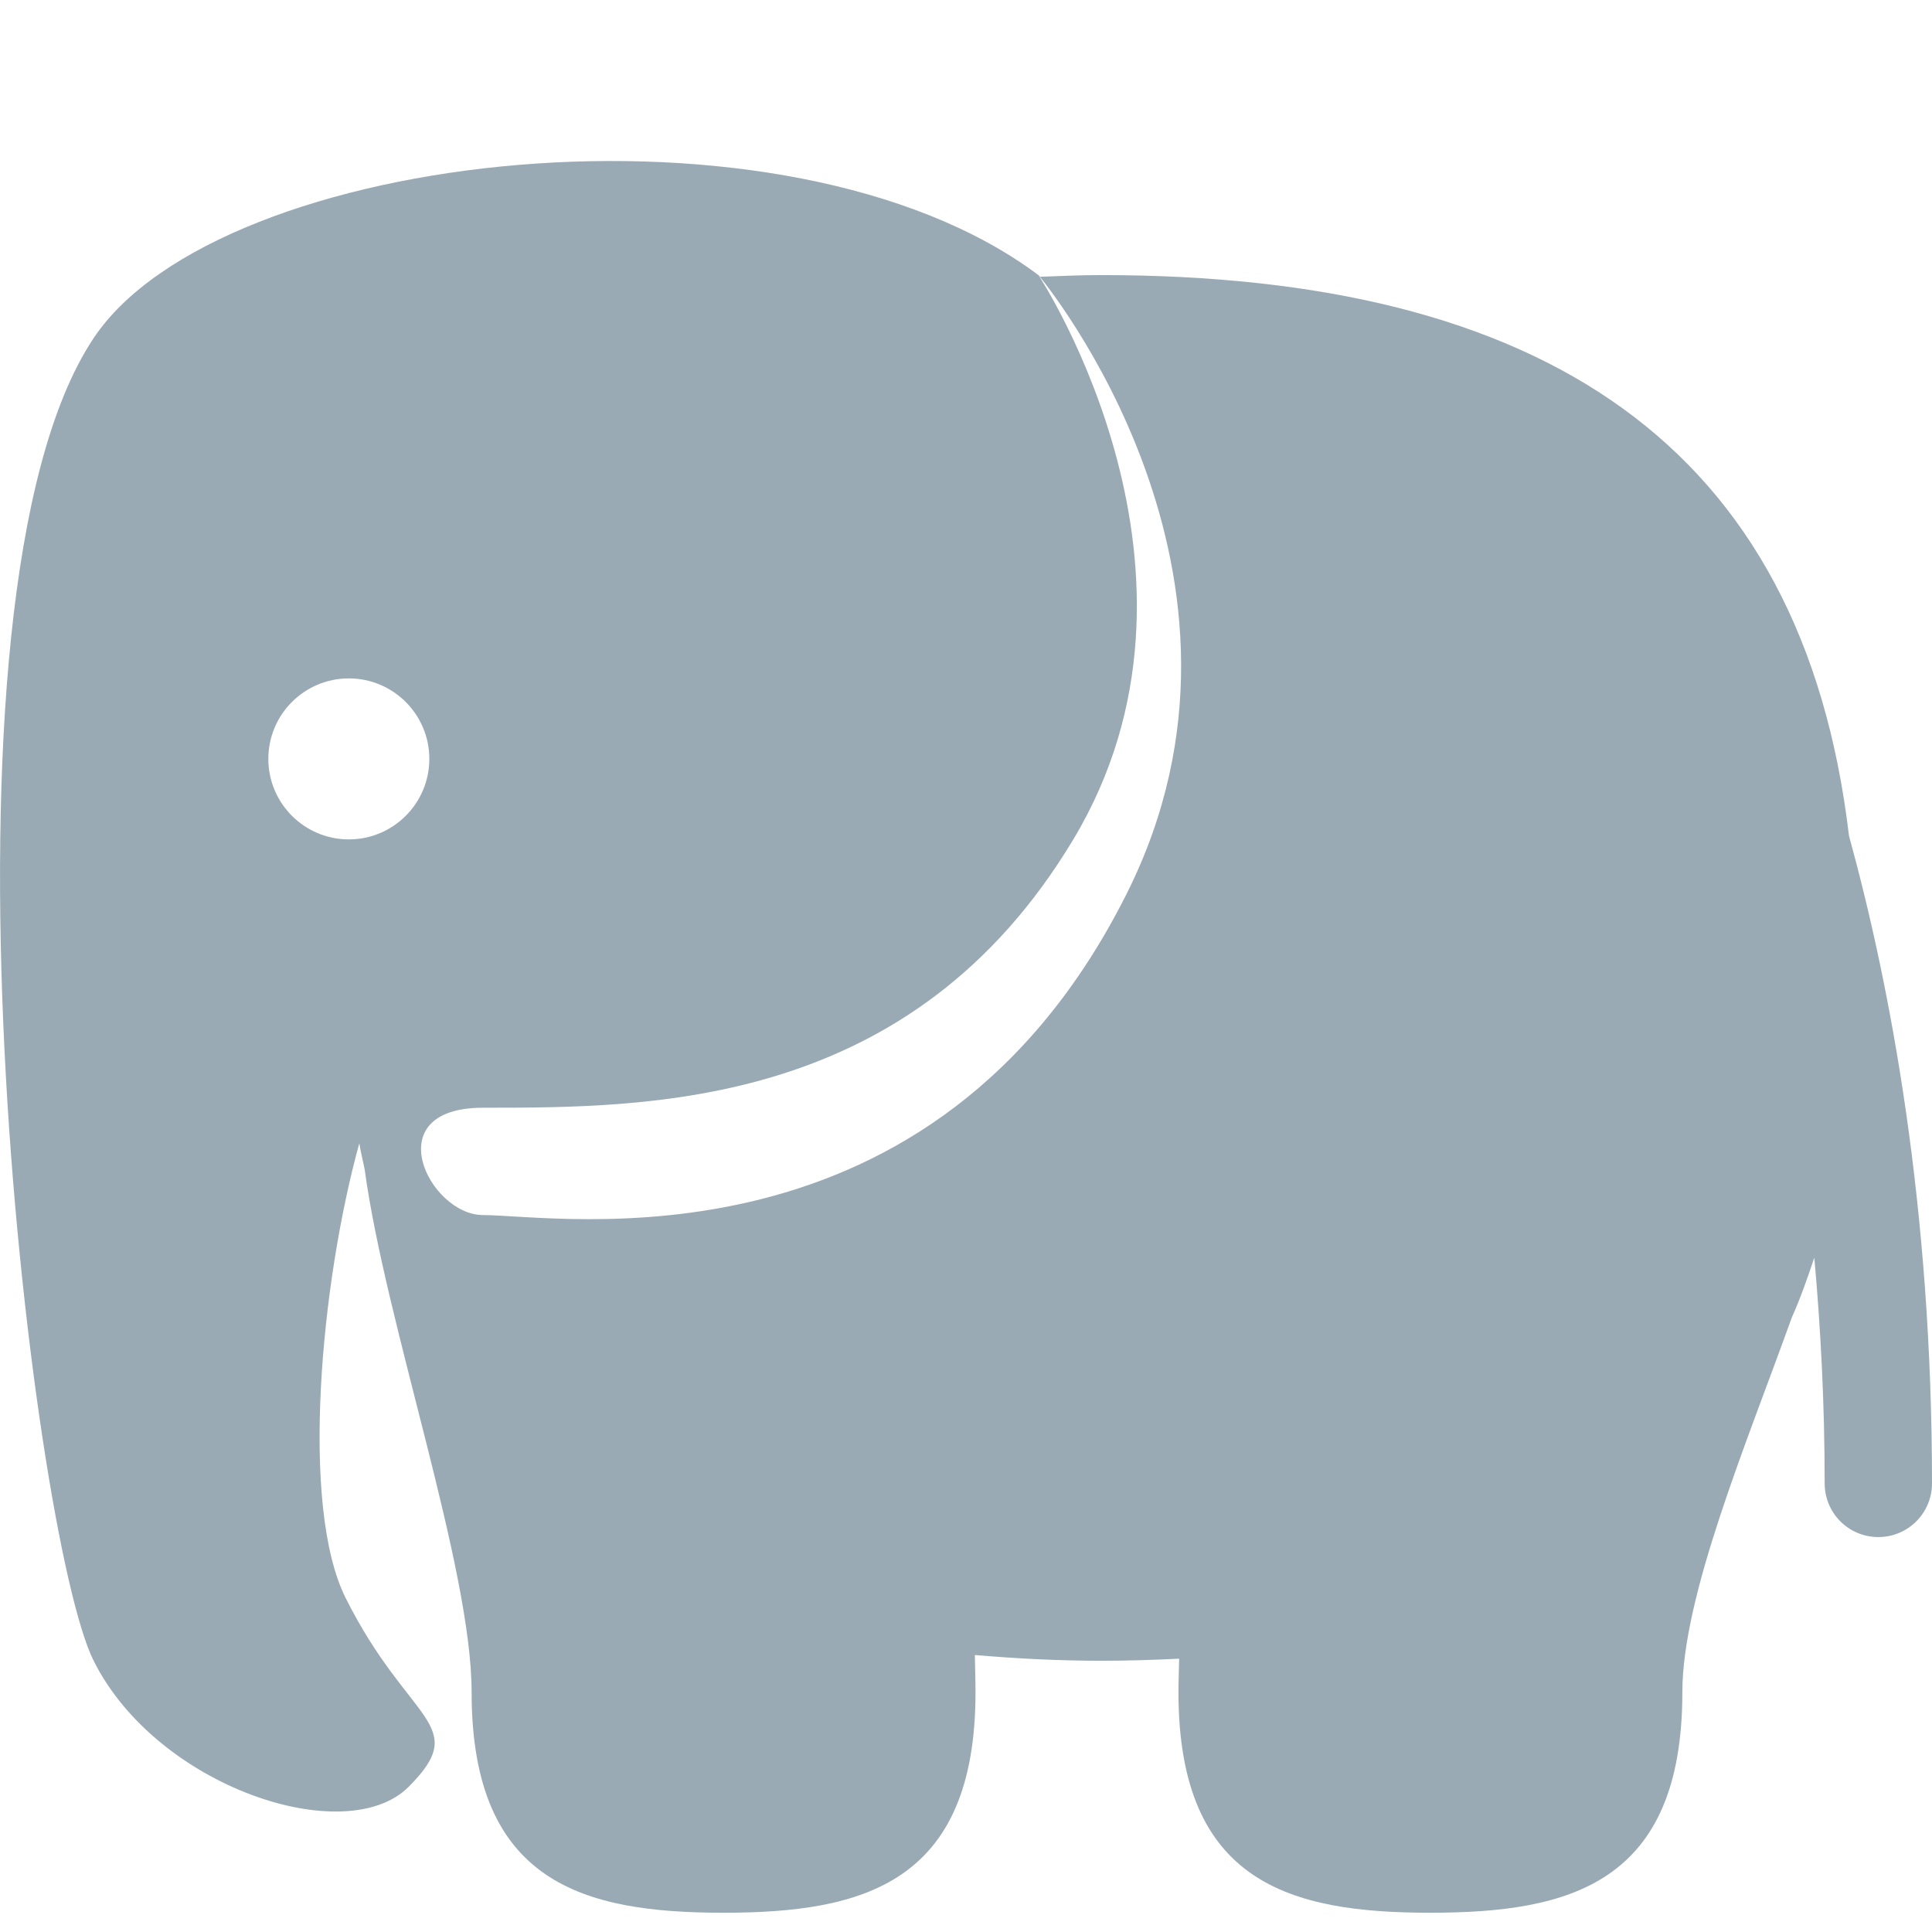
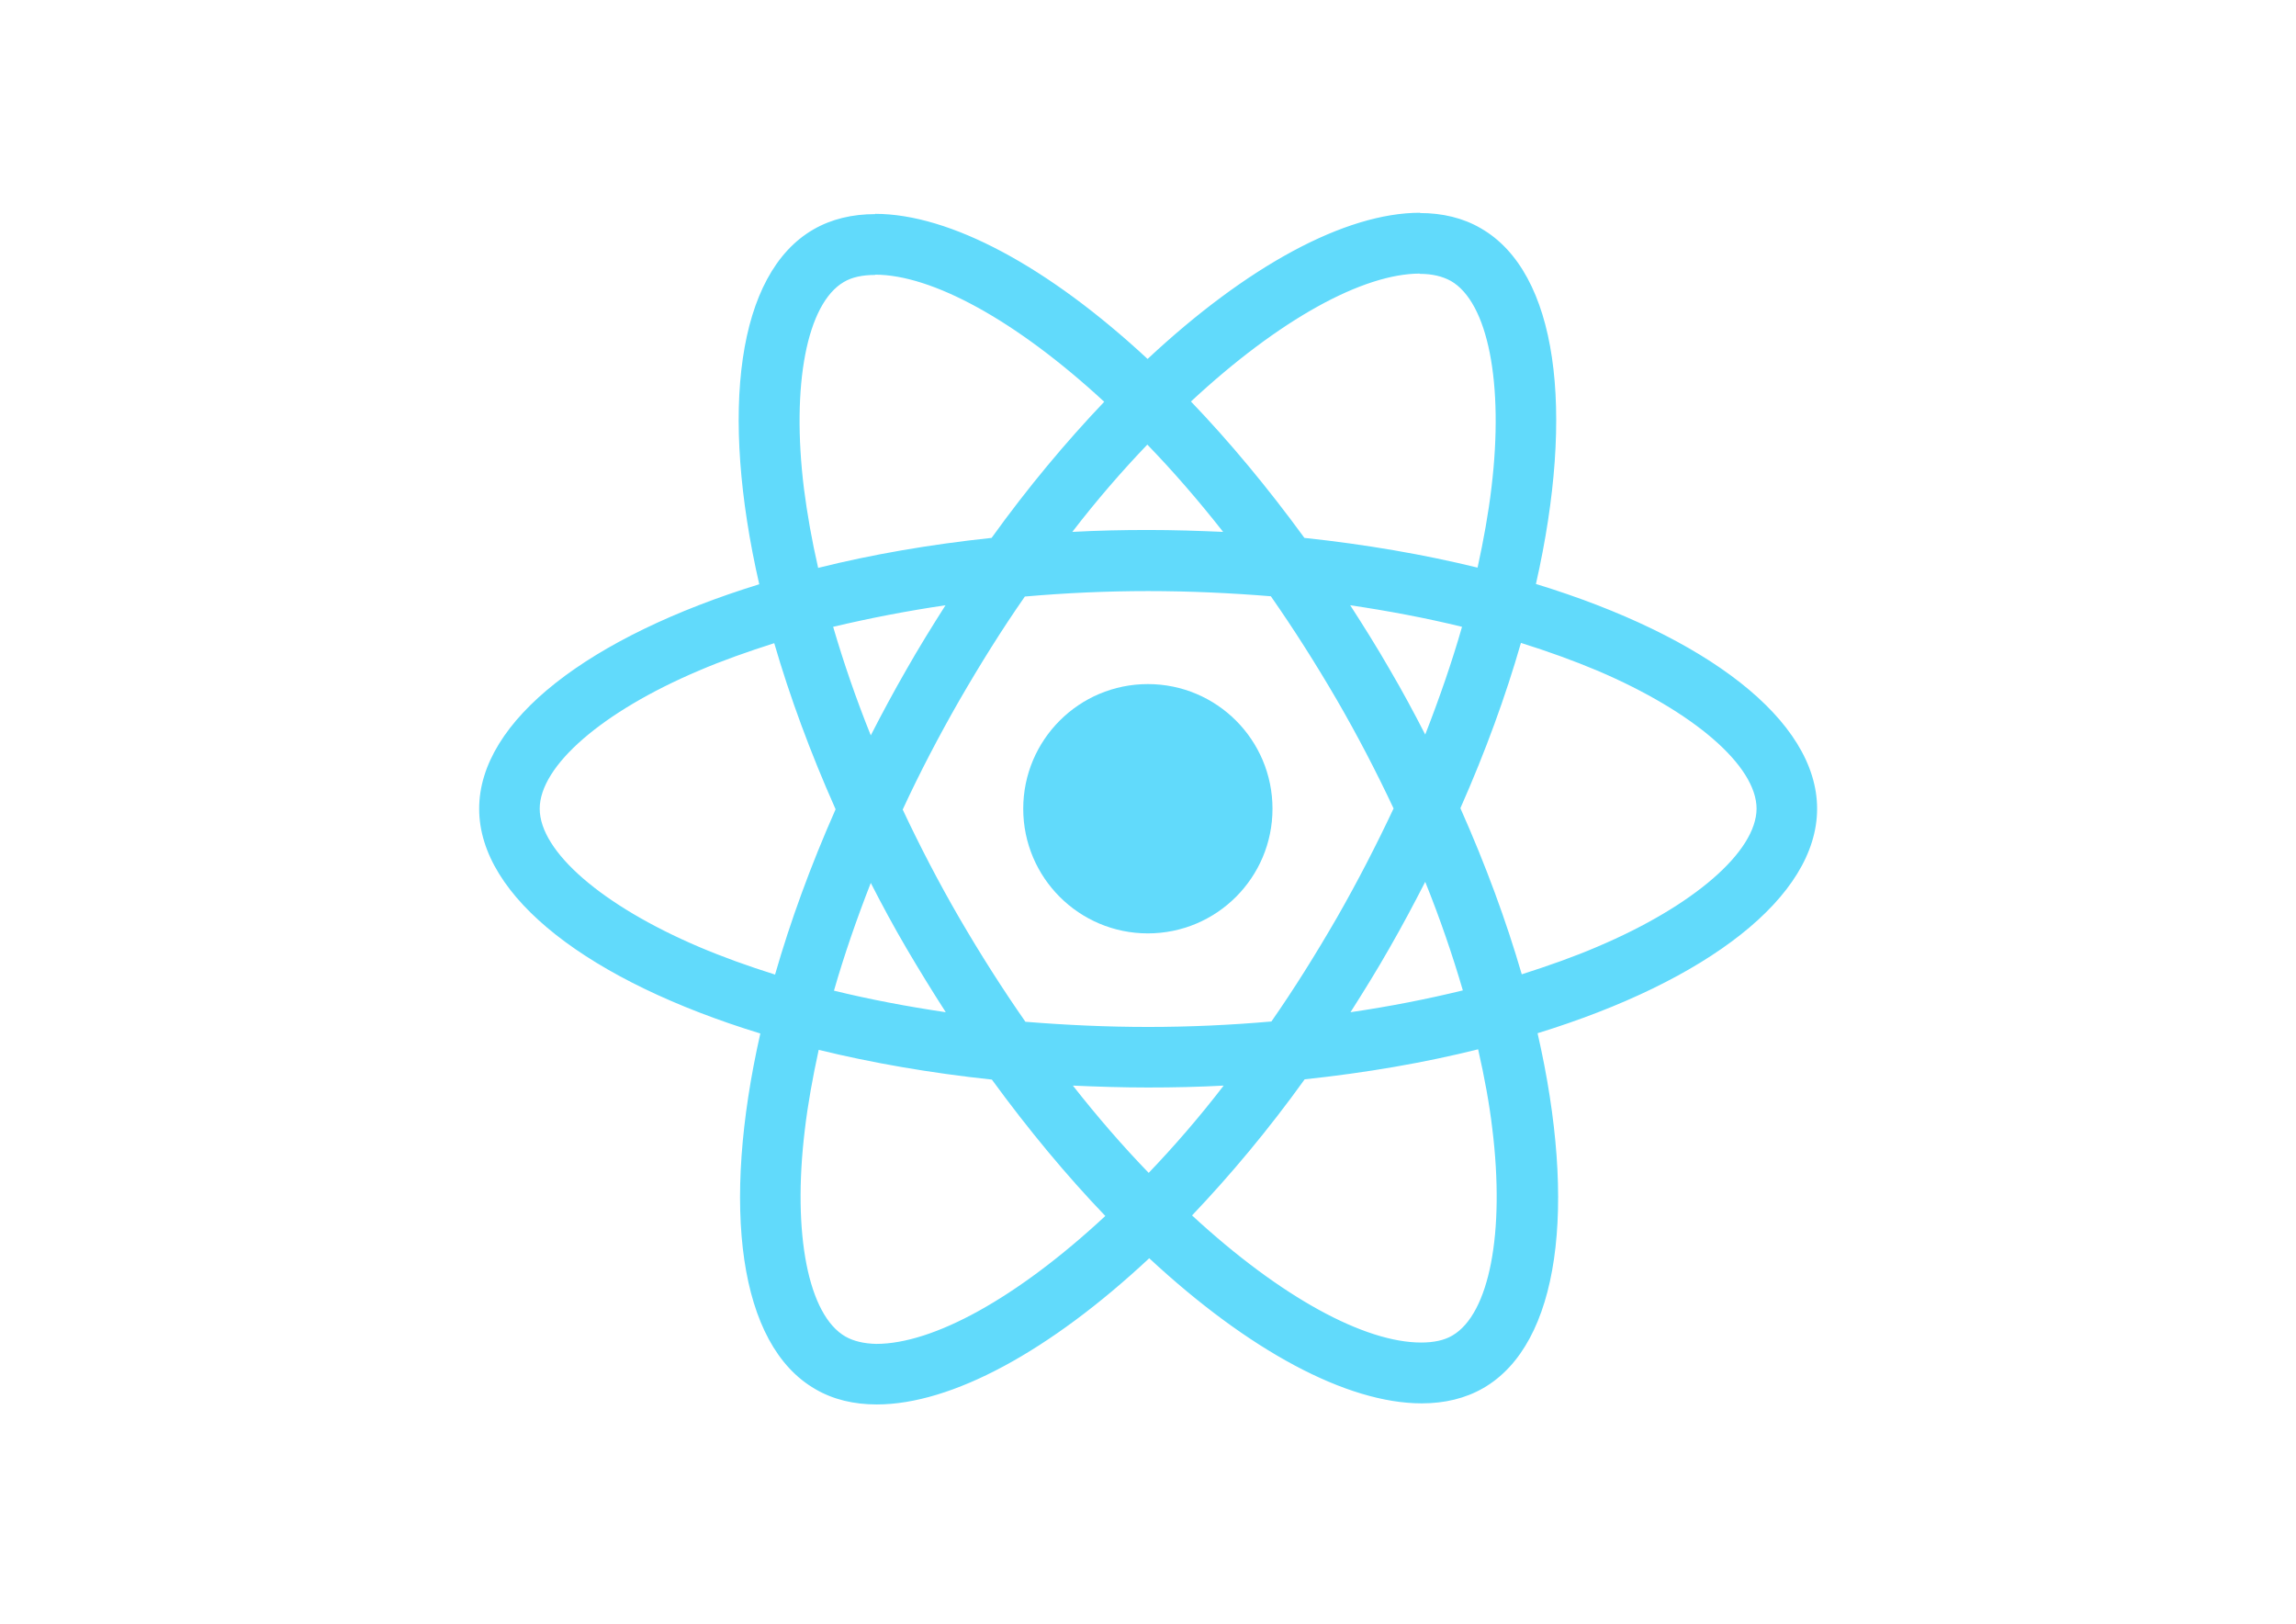
- <svg xmlns="http://www.w3.org/2000/svg" width="100%" height="100%" viewBox="0 0 36 36" version="1.1" xml:space="preserve" style="fill-rule:evenodd;clip-rule:evenodd;stroke-linejoin:round;stroke-miterlimit:2;">
-   <path d="M34.453,15.573C33.589,8.273 28.724,5.126 20.523,5.126C20.132,5.126 19.76,5.143 19.384,5.157C19.372,5.148 19.363,5.138 19.352,5.128C19.461,5.26 23.964,10.714 21,16.641C17.395,23.852 10.414,22.641 9,22.641C8,22.641 7,20.641 9,20.641C12.162,20.641 17,20.641 20,15.641C22.97,10.692 19.423,5.237 19.351,5.128L19.349,5.126C14.655,1.605 4.091,2.779 1.745,6.3C-1.51,11.183 0.571,28.6 1.745,30.946C2.918,33.296 6.439,34.467 7.613,33.296C8.787,32.12 7.613,32.12 6.44,29.775C5.59,28.074 5.974,23.916 6.695,21.304C6.723,21.472 6.763,21.626 6.795,21.79C7.185,24.661 8.788,29.202 8.788,31.534C8.788,35.098 10.89,35.641 13.482,35.641C16.075,35.641 18.177,35.098 18.177,31.534C18.177,31.294 18.169,31.071 18.165,30.839C18.922,30.903 19.7,30.946 20.524,30.946C21.021,30.946 21.501,30.93 21.972,30.907C21.968,31.116 21.959,31.317 21.959,31.534C21.959,35.098 24.062,35.641 26.653,35.641C29.246,35.641 31.348,35.098 31.348,31.534C31.348,29.733 32.54,26.909 33.387,24.552C33.546,24.198 33.678,23.82 33.807,23.435C33.925,24.742 34,26.141 34,27.641C34,28.194 34.447,28.641 35,28.641C35.553,28.641 36,28.194 36,27.641C36,22.488 35.229,18.393 34.453,15.573ZM6.5,12.641C7.328,12.641 8,13.313 8,14.141C8,14.969 7.328,15.641 6.5,15.641C5.672,15.641 5,14.969 5,14.141C5,13.313 5.672,12.641 6.5,12.641Z" style="fill:rgb(153,170,181);fill-rule:nonzero;" />
+ <svg xmlns="http://www.w3.org/2000/svg" viewBox="0 0 841.9 595.3">
+   <g fill="#61DAFB">
+     <path d="M666.3 296.5c0-32.5-40.7-63.3-103.1-82.4 14.4-63.6 8-114.2-20.2-130.4-6.5-3.8-14.1-5.6-22.4-5.6v22.3c4.6 0 8.3.9 11.4 2.6 13.6 7.8 19.5 37.5 14.9 75.7-1.1 9.4-2.9 19.3-5.1 29.4-19.6-4.8-41-8.5-63.5-10.9-13.5-18.5-27.5-35.3-41.6-50 32.6-30.3 63.2-46.9 84-46.9V78c-27.5 0-63.5 19.6-99.9 53.6-36.4-33.8-72.4-53.2-99.9-53.2v22.3c20.7 0 51.4 16.5 84 46.6-14 14.7-28 31.4-41.3 49.9-22.6 2.4-44 6.1-63.6 11-2.3-10-4-19.7-5.2-29-4.7-38.2 1.1-67.9 14.6-75.8 3-1.8 6.9-2.6 11.5-2.6V78.5c-8.4 0-16 1.8-22.6 5.6-28.1 16.2-34.4 66.7-19.9 130.1-62.2 19.2-102.7 49.9-102.7 82.3 0 32.5 40.7 63.3 103.1 82.4-14.4 63.6-8 114.2 20.2 130.4 6.5 3.8 14.1 5.6 22.5 5.6 27.5 0 63.5-19.6 99.9-53.6 36.4 33.8 72.4 53.2 99.9 53.2 8.4 0 16-1.8 22.6-5.6 28.1-16.2 34.4-66.7 19.9-130.1 62-19.1 102.5-49.9 102.5-82.3zm-130.2-66.7c-3.7 12.9-8.3 26.2-13.5 39.5-4.1-8-8.4-16-13.1-24-4.6-8-9.5-15.8-14.4-23.4 14.2 2.1 27.9 4.7 41 7.9zm-45.8 106.5c-7.8 13.5-15.8 26.3-24.1 38.2-14.9 1.3-30 2-45.2 2-15.1 0-30.2-.7-45-1.9-8.3-11.9-16.4-24.6-24.2-38-7.6-13.1-14.5-26.4-20.8-39.8 6.2-13.4 13.2-26.8 20.7-39.9 7.8-13.5 15.8-26.3 24.1-38.2 14.9-1.3 30-2 45.2-2 15.1 0 30.2.7 45 1.9 8.3 11.9 16.4 24.6 24.2 38 7.6 13.1 14.5 26.4 20.8 39.8-6.3 13.4-13.2 26.8-20.7 39.9zm32.3-13c5.4 13.4 10 26.8 13.8 39.8-13.1 3.2-26.9 5.9-41.2 8 4.9-7.7 9.8-15.6 14.4-23.7 4.6-8 8.9-16.1 13-24.1zM421.2 430c-9.3-9.6-18.6-20.3-27.8-32 9 .4 18.2.7 27.5.7 9.4 0 18.7-.2 27.8-.7-9 11.7-18.3 22.4-27.5 32zm-74.4-58.9c-14.2-2.1-27.9-4.7-41-7.9 3.7-12.9 8.3-26.2 13.5-39.5 4.1 8 8.4 16 13.1 24 4.7 8 9.5 15.8 14.4 23.4zM420.7 163c9.3 9.6 18.6 20.3 27.8 32-9-.4-18.2-.7-27.5-.7-9.4 0-18.7.2-27.8.7 9-11.7 18.3-22.4 27.5-32zm-74 58.9c-4.9 7.7-9.8 15.6-14.4 23.7-4.6 8-8.9 16-13 24-5.4-13.4-10-26.8-13.8-39.8 13.1-3.1 26.9-5.8 41.2-7.9zm-90.5 125.2c-35.4-15.1-58.3-34.9-58.3-50.6 0-15.7 22.9-35.6 58.3-50.6 8.6-3.7 18-7 27.7-10.1 5.7 19.6 13.2 40 22.5 60.9-9.2 20.8-16.6 41.1-22.2 60.6-9.9-3.1-19.3-6.5-28-10.2zM310 490c-13.6-7.8-19.5-37.5-14.9-75.7 1.1-9.4 2.9-19.3 5.1-29.4 19.6 4.8 41 8.5 63.5 10.9 13.5 18.5 27.5 35.3 41.6 50-32.6 30.3-63.2 46.9-84 46.9-4.5-.1-8.3-1-11.3-2.7zm237.2-76.2c4.7 38.2-1.1 67.9-14.6 75.8-3 1.8-6.9 2.6-11.5 2.6-20.7 0-51.4-16.5-84-46.6 14-14.7 28-31.4 41.3-49.9 22.6-2.4 44-6.1 63.6-11 2.3 10.1 4.1 19.8 5.2 29.1zm38.5-66.7c-8.6 3.7-18 7-27.7 10.1-5.7-19.6-13.2-40-22.5-60.9 9.2-20.8 16.6-41.1 22.2-60.6 9.9 3.1 19.3 6.5 28.1 10.2 35.4 15.1 58.3 34.9 58.3 50.6-.1 15.7-23 35.6-58.4 50.6zM320.8 78.4z" />
+     <circle cx="420.9" cy="296.5" r="45.7" />
+     <path d="M520.5 78.1z" />
+   </g>
</svg>
